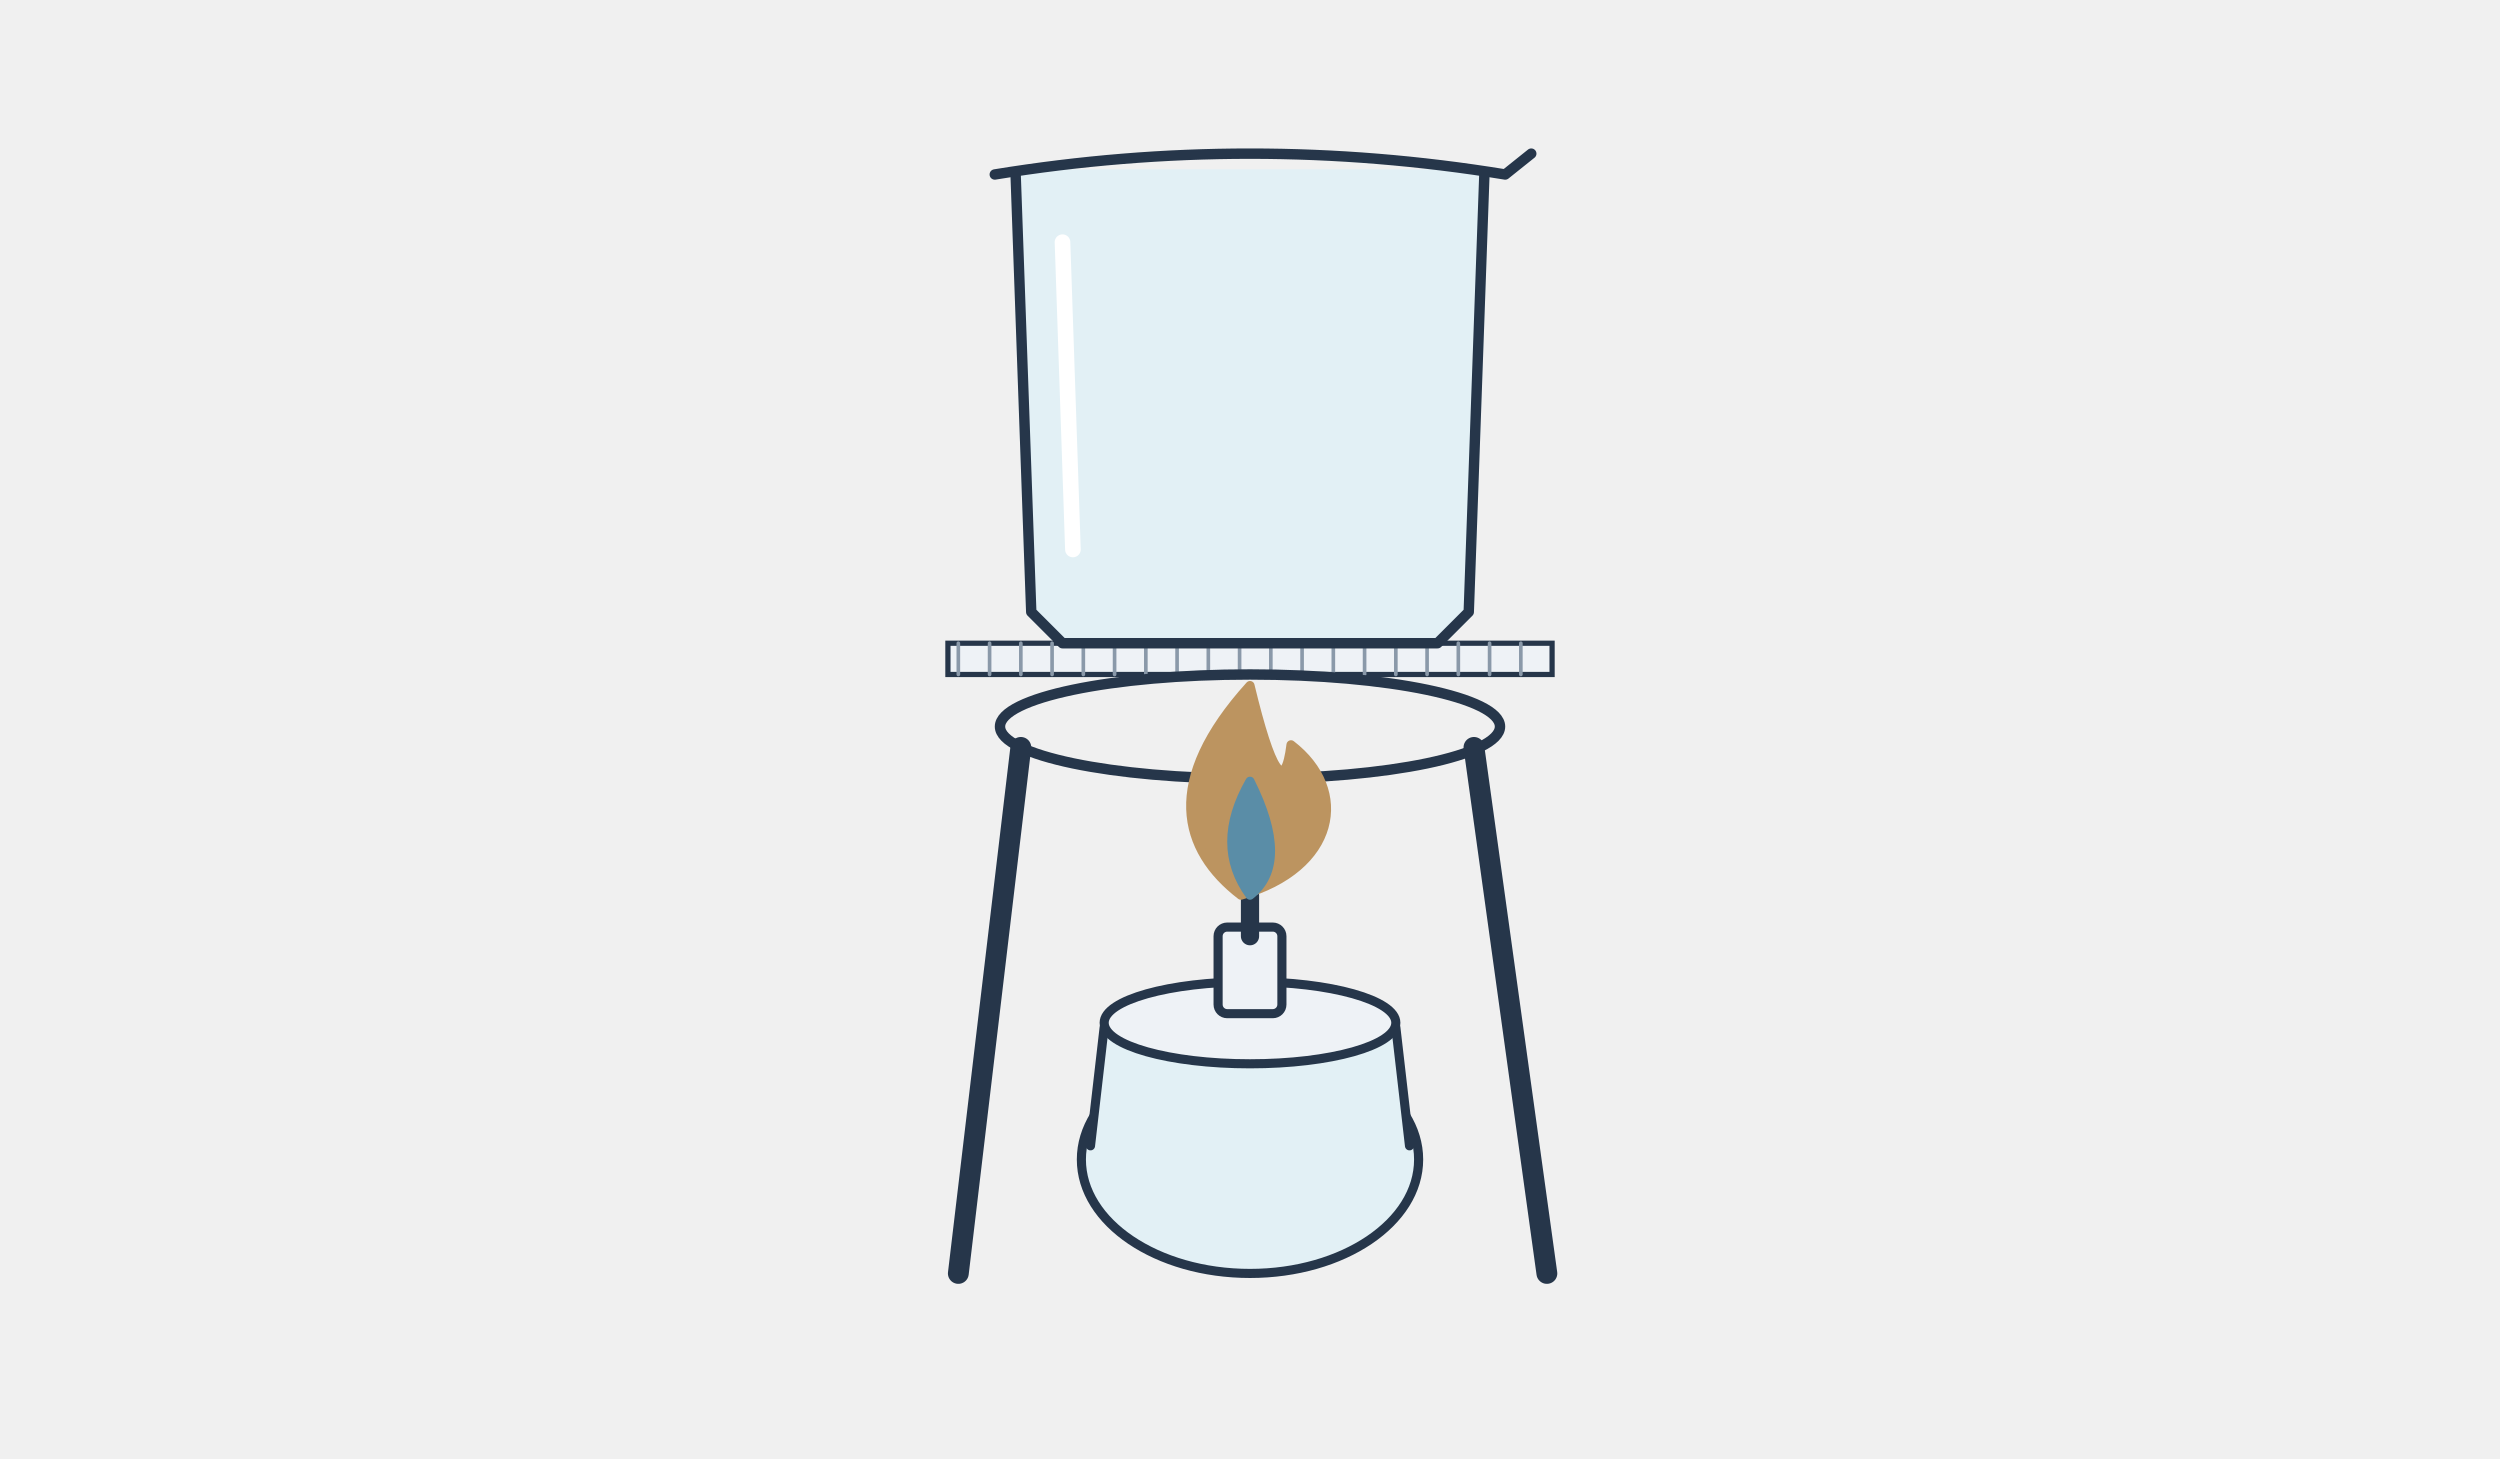
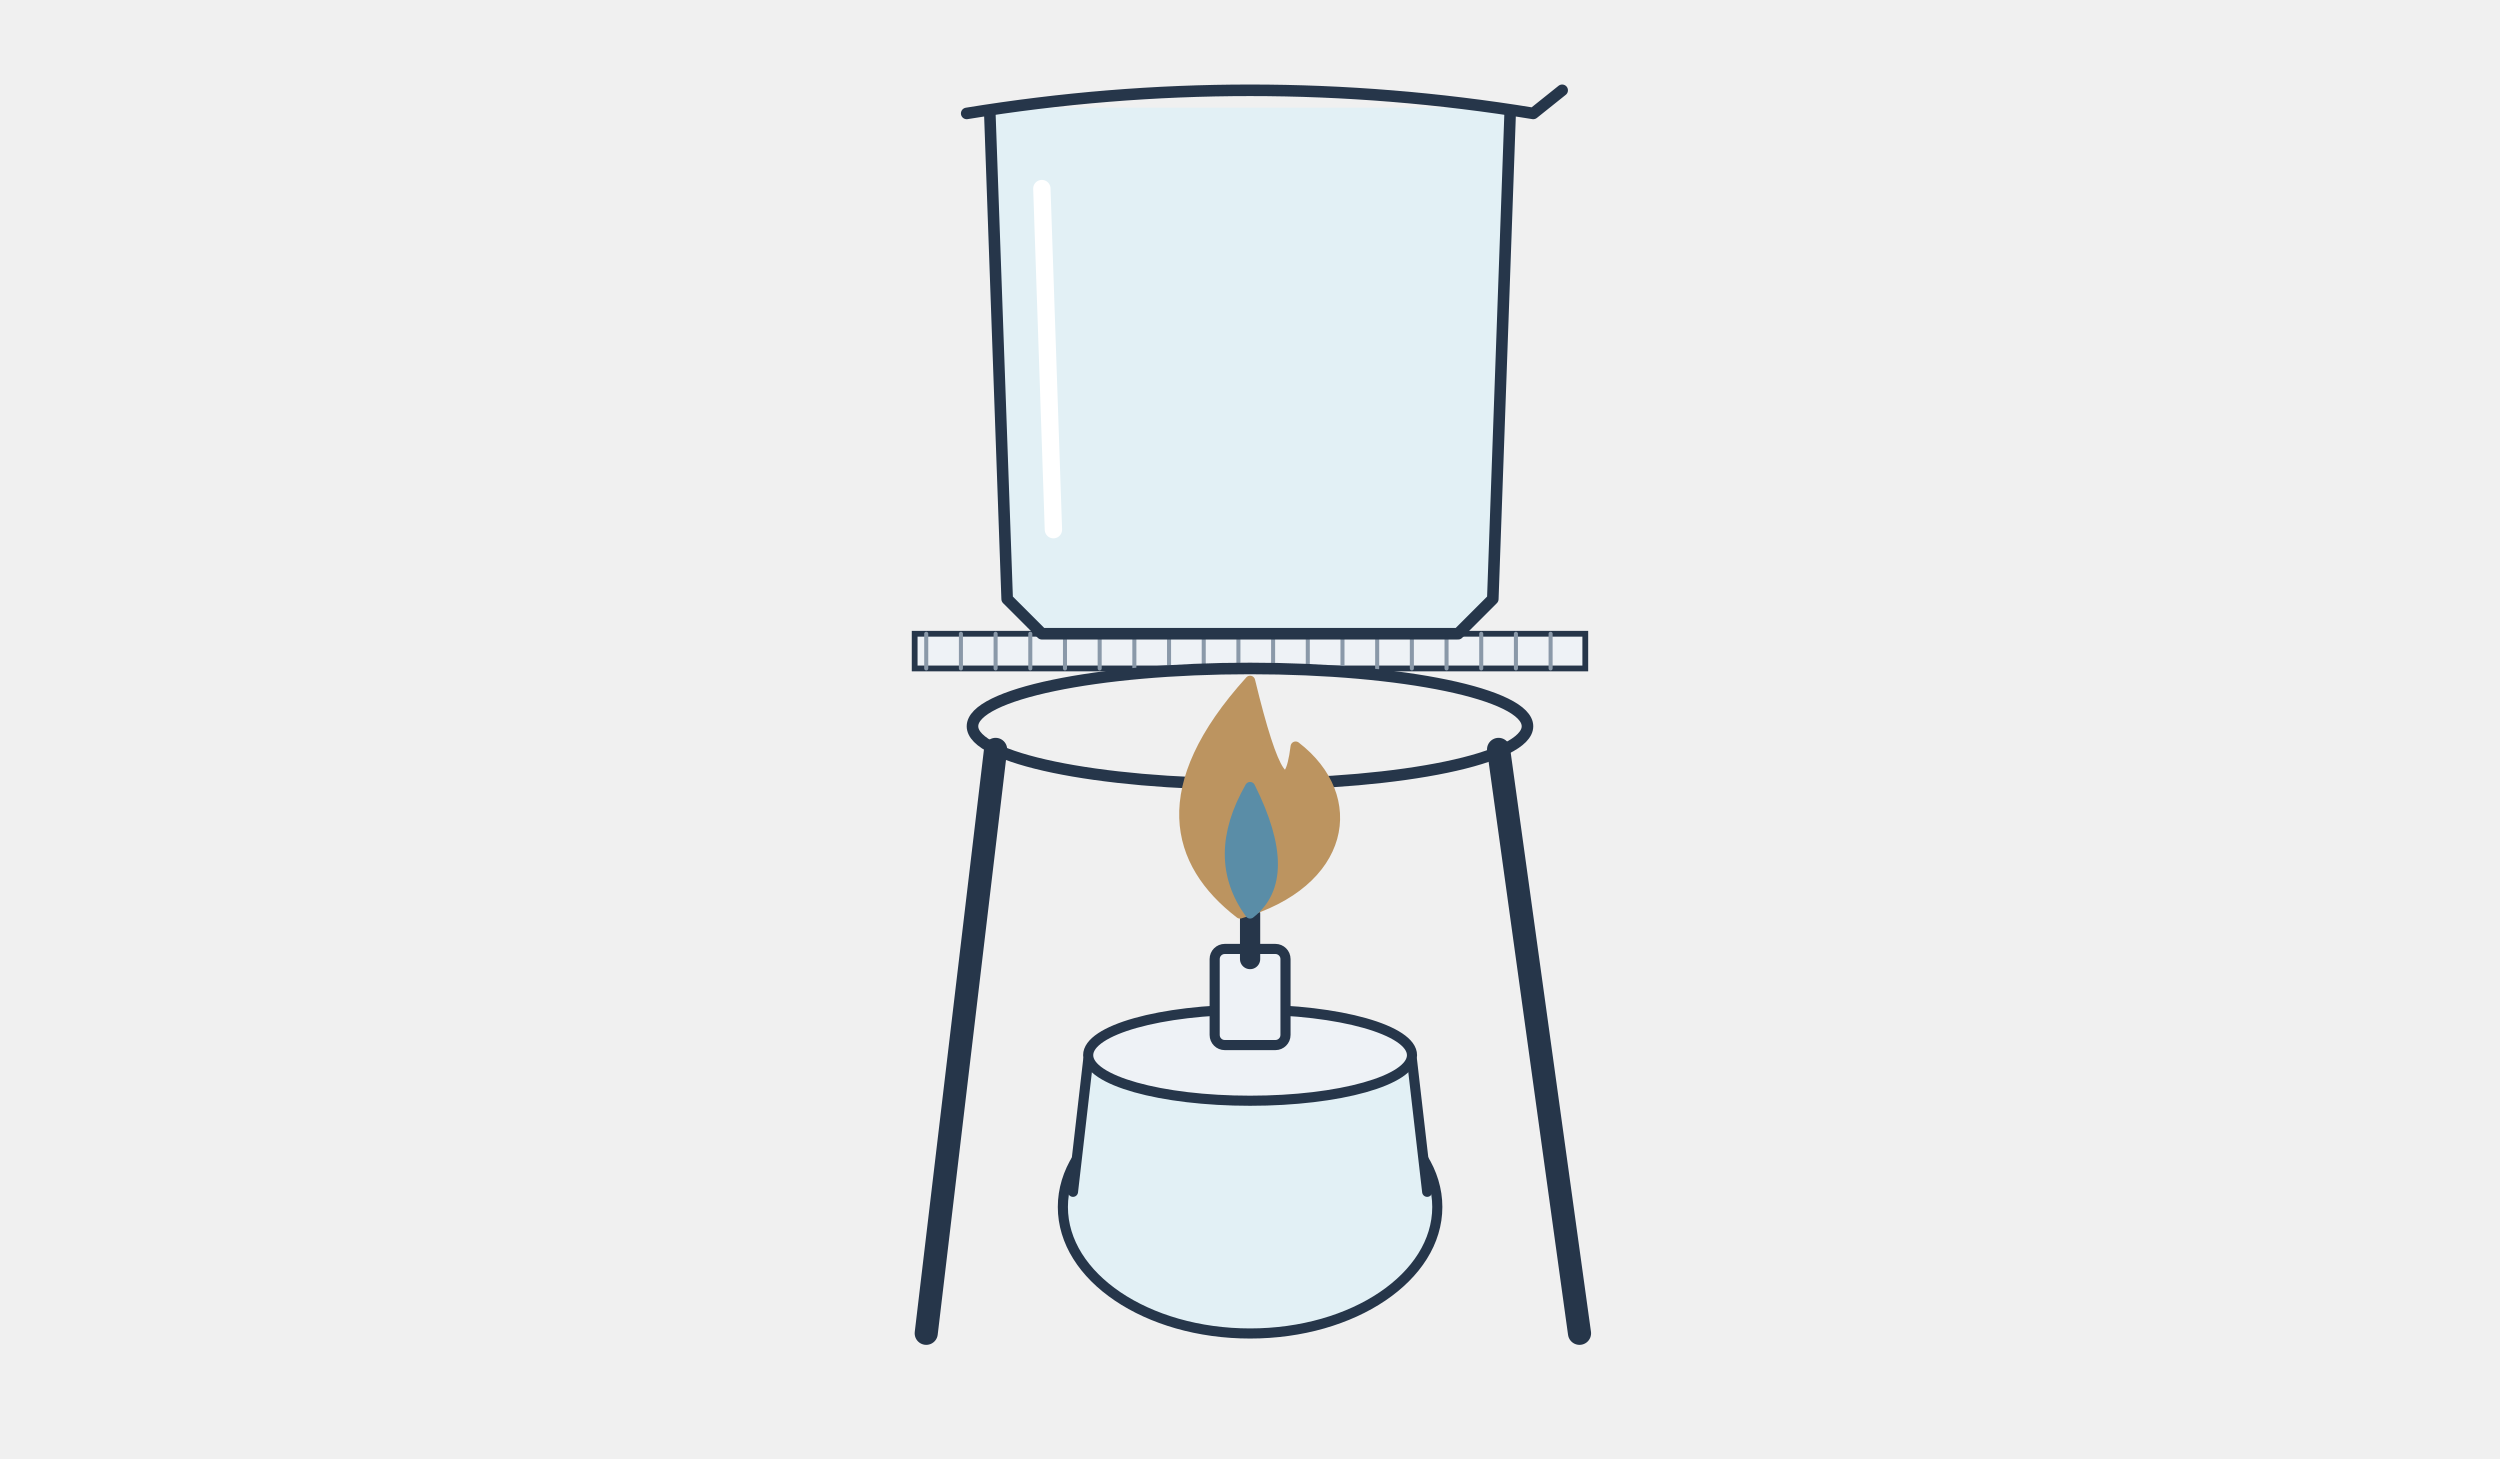
<svg xmlns="http://www.w3.org/2000/svg" viewBox="0 0 960 560" width="960" height="560" preserveAspectRatio="xMidYMid meet">
-   <g transform="translate(320 -23) scale(2) rotate(0 80 80)">
+   <g transform="translate(302.392 -56.344) scale(2.22) rotate(0 80 80)">
    <polygon points="35,45 38,129 44,135 116,135 122,129 125,45" fill="#e2f0f5" stroke="#e2f0f5" stroke-width="2" stroke-linejoin="round" />
+     <line x1="44" y1="58" x2="46" y2="117" stroke="#fff" stroke-width="3" stroke-linecap="round" fill="none" />
  </g>
-   <g transform="translate(320 147) scale(2) rotate(0 80 80)">
+   <g transform="translate(302.392 132.364) scale(2.22) rotate(0 80 80)">
    <rect x="22" y="50" width="116" height="6" rx="0" fill="#eef2f6" stroke="#26364a" stroke-width="1" />
    <line x1="24" y1="50" x2="24" y2="56" stroke="#8a99a9" stroke-width="0.7" stroke-linecap="round" fill="none" />
    <line x1="30" y1="50" x2="30" y2="56" stroke="#8a99a9" stroke-width="0.7" stroke-linecap="round" fill="none" />
    <line x1="36" y1="50" x2="36" y2="56" stroke="#8a99a9" stroke-width="0.7" stroke-linecap="round" fill="none" />
    <line x1="42" y1="50" x2="42" y2="56" stroke="#8a99a9" stroke-width="0.7" stroke-linecap="round" fill="none" />
    <line x1="48" y1="50" x2="48" y2="56" stroke="#8a99a9" stroke-width="0.7" stroke-linecap="round" fill="none" />
    <line x1="54" y1="50" x2="54" y2="56" stroke="#8a99a9" stroke-width="0.7" stroke-linecap="round" fill="none" />
    <line x1="60" y1="50" x2="60" y2="56" stroke="#8a99a9" stroke-width="0.7" stroke-linecap="round" fill="none" />
    <line x1="66" y1="50" x2="66" y2="56" stroke="#8a99a9" stroke-width="0.7" stroke-linecap="round" fill="none" />
    <line x1="72" y1="50" x2="72" y2="56" stroke="#8a99a9" stroke-width="0.7" stroke-linecap="round" fill="none" />
    <line x1="78" y1="50" x2="78" y2="56" stroke="#8a99a9" stroke-width="0.7" stroke-linecap="round" fill="none" />
    <line x1="84" y1="50" x2="84" y2="56" stroke="#8a99a9" stroke-width="0.7" stroke-linecap="round" fill="none" />
    <line x1="90" y1="50" x2="90" y2="56" stroke="#8a99a9" stroke-width="0.7" stroke-linecap="round" fill="none" />
    <line x1="96" y1="50" x2="96" y2="56" stroke="#8a99a9" stroke-width="0.7" stroke-linecap="round" fill="none" />
    <line x1="102" y1="50" x2="102" y2="56" stroke="#8a99a9" stroke-width="0.7" stroke-linecap="round" fill="none" />
    <line x1="108" y1="50" x2="108" y2="56" stroke="#8a99a9" stroke-width="0.7" stroke-linecap="round" fill="none" />
    <line x1="114" y1="50" x2="114" y2="56" stroke="#8a99a9" stroke-width="0.7" stroke-linecap="round" fill="none" />
    <line x1="120" y1="50" x2="120" y2="56" stroke="#8a99a9" stroke-width="0.7" stroke-linecap="round" fill="none" />
    <line x1="126" y1="50" x2="126" y2="56" stroke="#8a99a9" stroke-width="0.7" stroke-linecap="round" fill="none" />
    <line x1="132" y1="50" x2="132" y2="56" stroke="#8a99a9" stroke-width="0.7" stroke-linecap="round" fill="none" />
  </g>
-   <g transform="translate(320 209) scale(2) rotate(0 80 80)">
+   <g transform="translate(302.392 201.187) scale(2.22) rotate(0 80 80)">
    <ellipse cx="80" cy="35" rx="48" ry="10" fill="none" stroke="#26364a" stroke-width="2" />
    <line x1="36" y1="39" x2="24" y2="140" stroke="#26364a" stroke-width="4" stroke-linecap="round" fill="none" />
    <line x1="123" y1="39" x2="137" y2="140" stroke="#26364a" stroke-width="4" stroke-linecap="round" fill="none" />
    <line x1="80" y1="45" x2="80" y2="121" stroke="#26364a" stroke-width="3" stroke-linecap="round" fill="none" />
  </g>
-   <g transform="translate(340 238.75) scale(1.75) rotate(0 80 80)">
+   <g transform="translate(324.593 234.211) scale(1.943) rotate(0 80 80)">
    <ellipse cx="80" cy="118" rx="37" ry="25" fill="#e2f0f5" stroke="#26364a" stroke-width="2" />
    <path d="M 45 115 L 48 89 Q 80 74 112 89 L 115 115" fill="#e2f0f5" stroke="#26364a" stroke-width="2" stroke-linecap="round" stroke-linejoin="round" />
    <ellipse cx="80" cy="88" rx="32" ry="9" fill="#eef2f6" stroke="#26364a" stroke-width="2" />
    <rect x="73" y="67" width="14" height="19" rx="2" fill="#eef2f6" stroke="#26364a" stroke-width="2" />
    <line x1="80" y1="69" x2="80" y2="60" stroke="#26364a" stroke-width="4" stroke-linecap="round" fill="none" />
    <path d="M 80 14 C 61 35 65 50 78 60 C 99 54 102 37 89 27 Q 87 43 80 14 Z" fill="#bc9460" stroke="#bc9460" stroke-width="2" stroke-linecap="round" stroke-linejoin="round" />
    <path d="M 80 35 Q 72 49 80 60 Q 89 53 80 35 Z" fill="#5a8da7" stroke="#5a8da7" stroke-width="2" stroke-linecap="round" stroke-linejoin="round" />
  </g>
-   <g transform="translate(320 -23) scale(2) rotate(0 80 80)">
+   <g transform="translate(302.392 -56.344) scale(2.22) rotate(0 80 80)">
    <polyline points="35,45 38,129 44,135 116,135 122,129 125,45" fill="none" stroke="#26364a" stroke-width="2" stroke-linejoin="round" />
    <path d="M 31 45 Q 80 37 129 45 L 134 41" fill="none" stroke="#26364a" stroke-width="2" stroke-linecap="round" stroke-linejoin="round" />
-     <line x1="44" y1="58" x2="46" y2="117" stroke="#fff" stroke-width="3" stroke-linecap="round" fill="none" />
  </g>
</svg>
